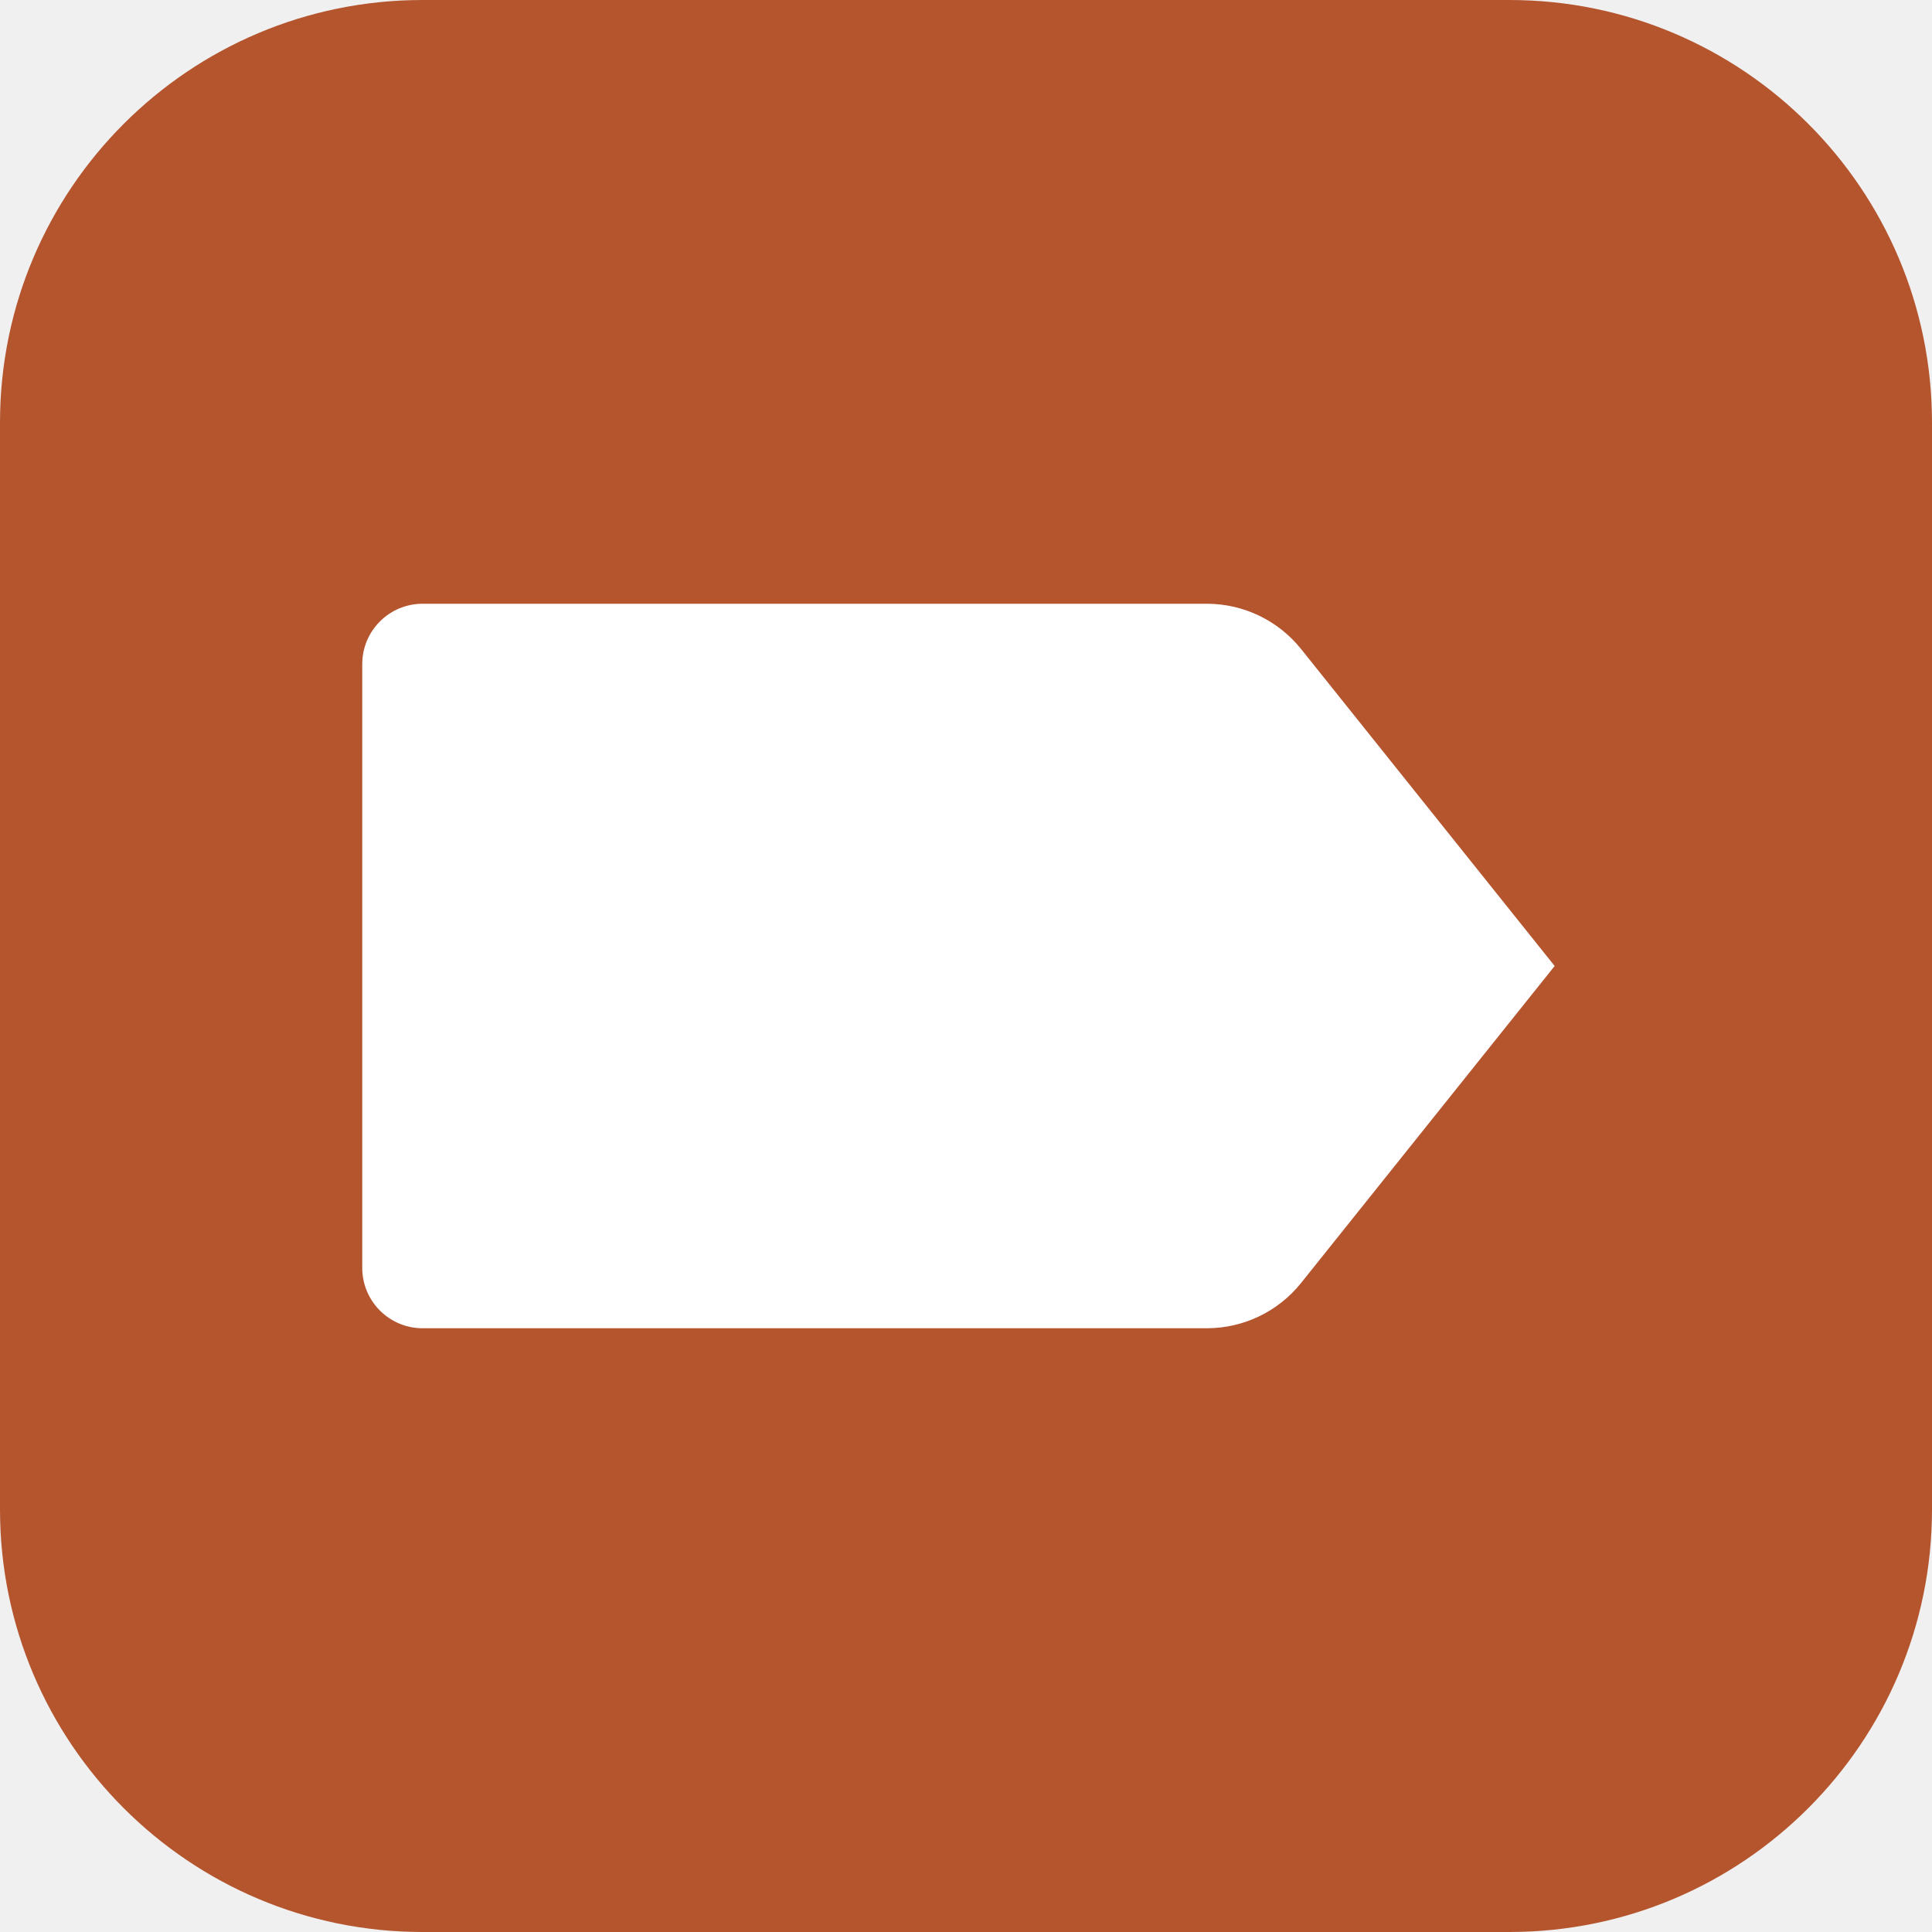
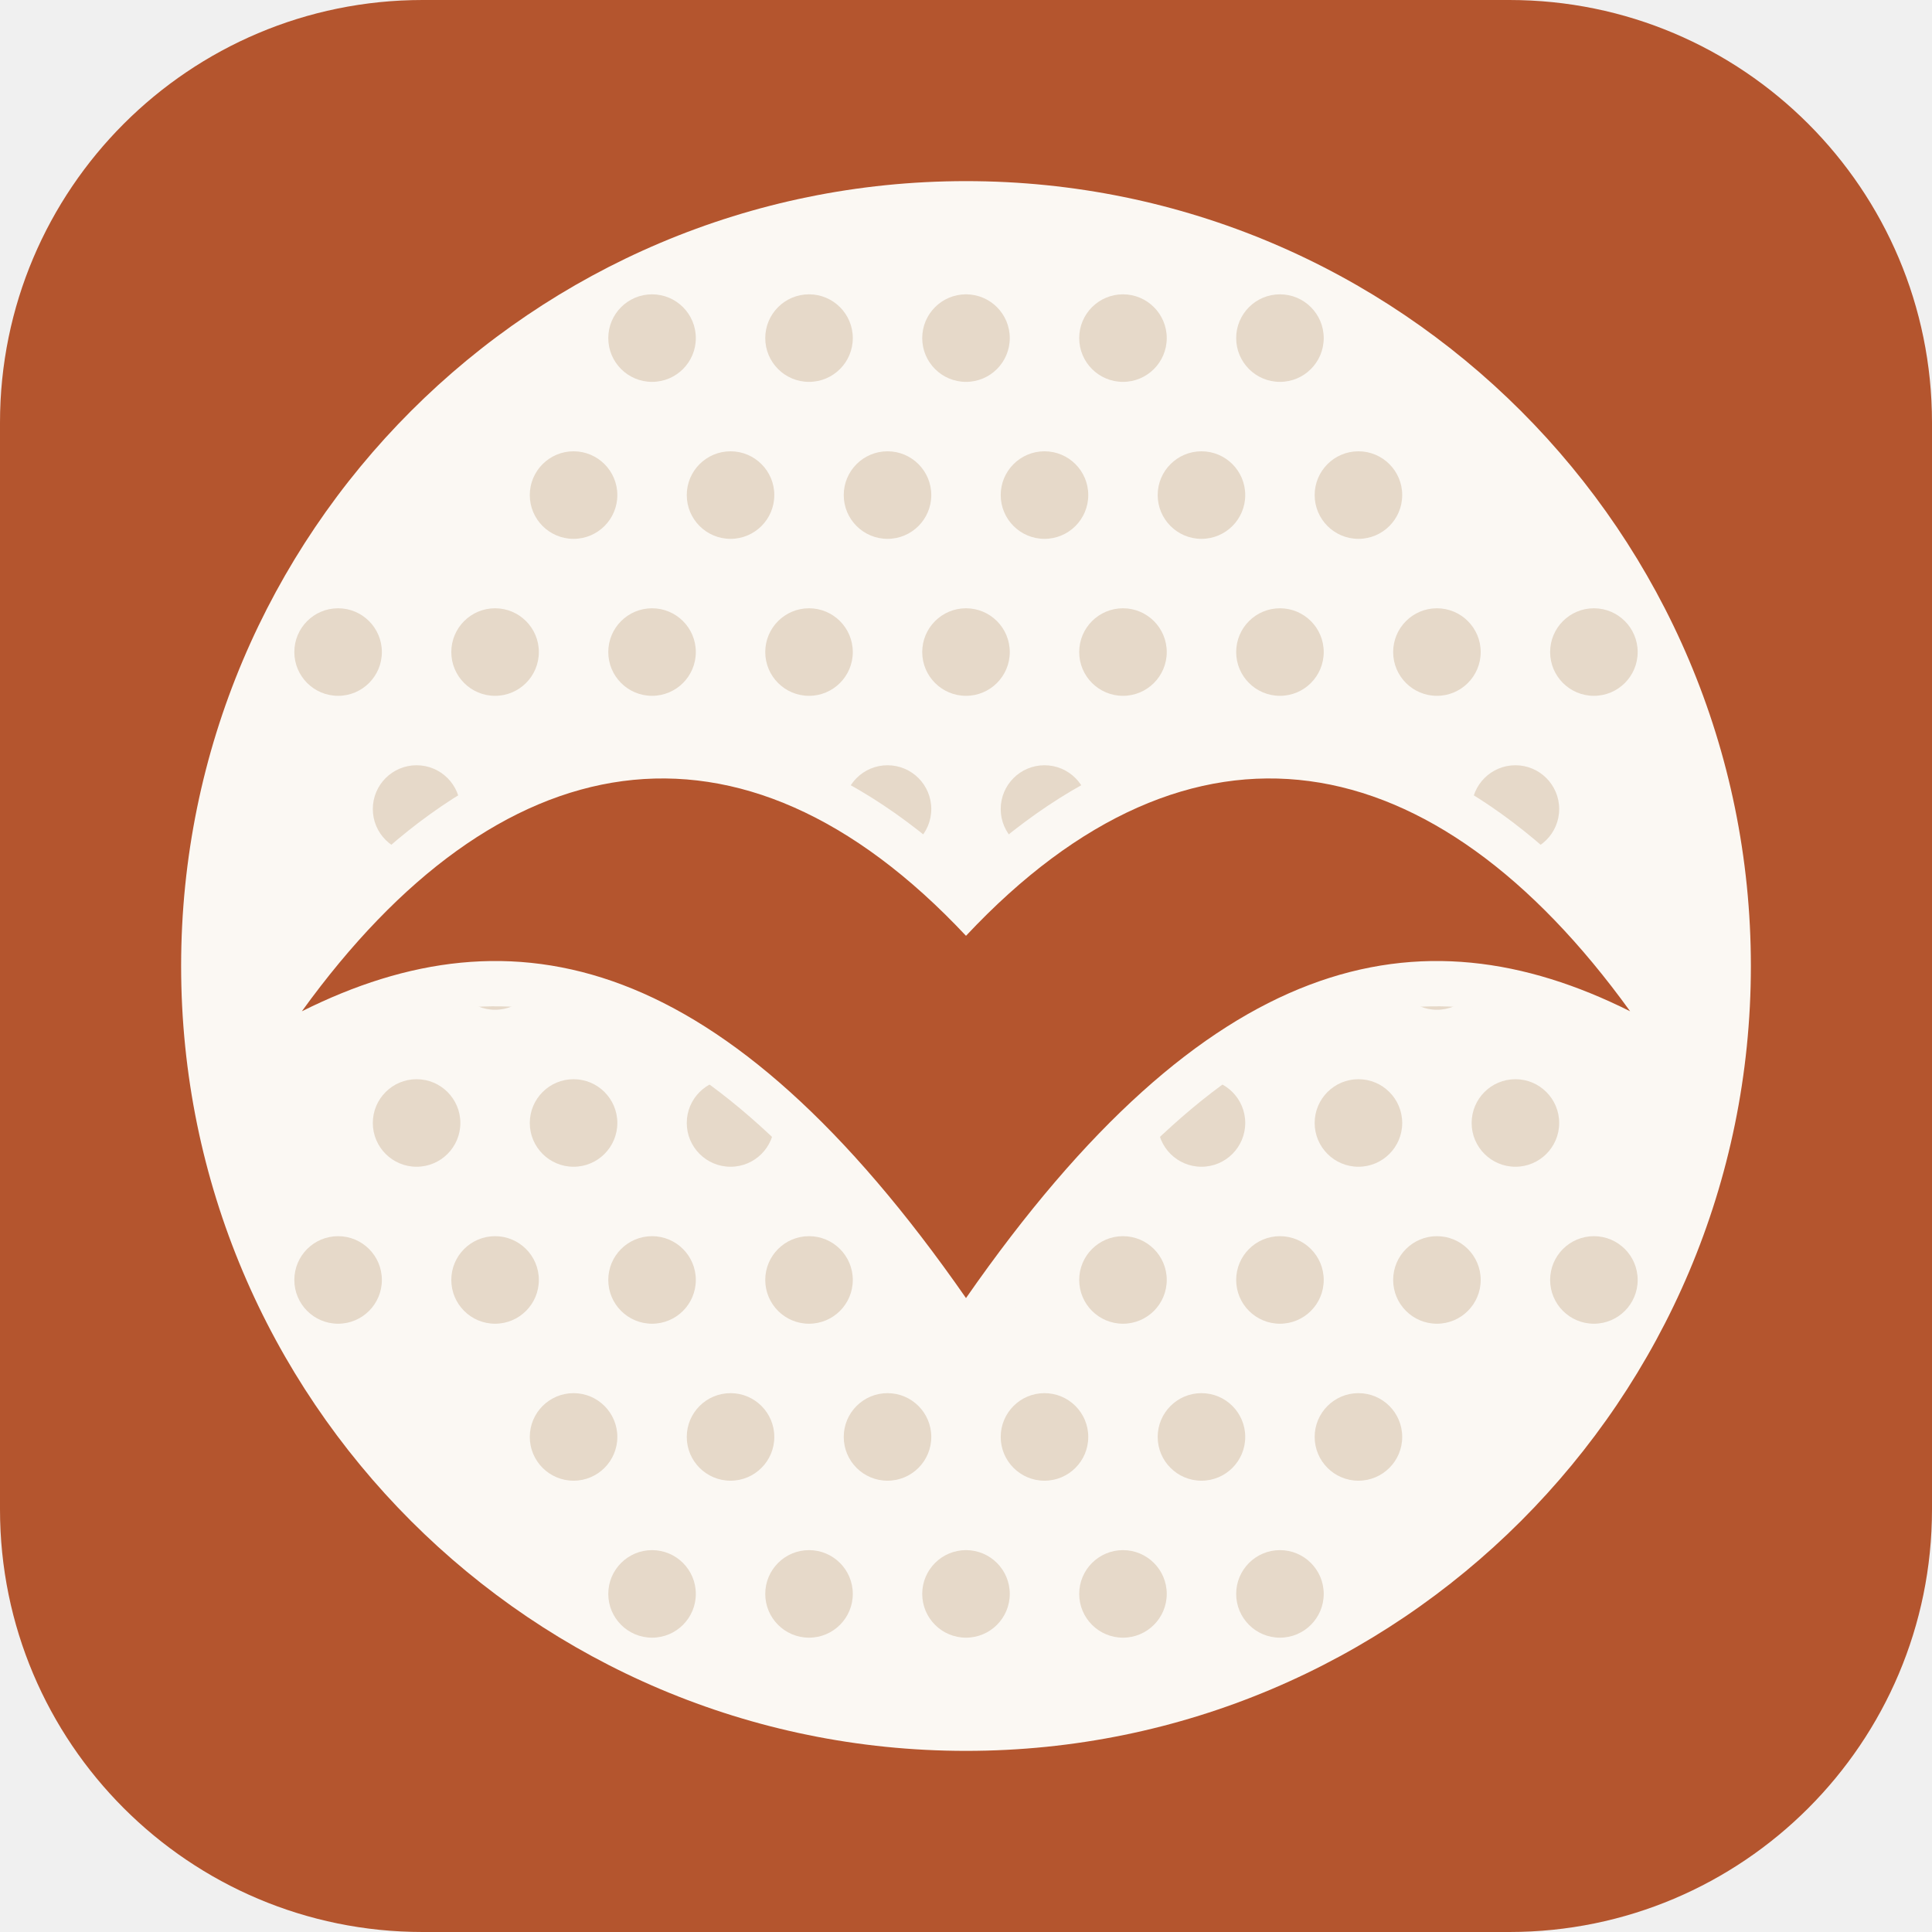
<svg xmlns="http://www.w3.org/2000/svg" viewBox="0 0 64 64">
  <rect width="64" height="64" rx="14" fill="#B4552E" />
-   <path d="M14 20h26a4 4 0 0 1 3.1 1.5l8.4 10.5-8.4 10.5A4 4 0 0 1 40 44H14a2 2 0 0 1-2-2V22a2 2 0 0 1 2-2z" fill="#fff" />
+   <circle cx="32" cy="32" r="26" fill="#FBF8F3" />
+   <g fill="#E6D9C9">
+     <circle cx="21.6" cy="11.2" r="1.45" />
+     <circle cx="26.8" cy="11.2" r="1.45" />
+     <circle cx="32.0" cy="11.2" r="1.45" />
+     <circle cx="37.2" cy="11.2" r="1.45" />
+     <circle cx="42.4" cy="11.2" r="1.45" />
+     <circle cx="19.0" cy="16.4" r="1.45" />
+     <circle cx="24.2" cy="16.4" r="1.45" />
+     <circle cx="29.4" cy="16.4" r="1.45" />
+     <circle cx="34.6" cy="16.4" r="1.45" />
+     <circle cx="39.8" cy="16.4" r="1.45" />
+     <circle cx="45.0" cy="16.4" r="1.45" />
+     <circle cx="11.2" cy="21.6" r="1.45" />
+     <circle cx="16.4" cy="21.6" r="1.45" />
+     <circle cx="21.6" cy="21.6" r="1.45" />
+     <circle cx="26.8" cy="21.6" r="1.45" />
+     <circle cx="32.0" cy="21.6" r="1.45" />
+     <circle cx="37.2" cy="21.6" r="1.45" />
+     <circle cx="42.4" cy="21.6" r="1.45" />
+     <circle cx="47.6" cy="21.6" r="1.45" />
+     <circle cx="52.8" cy="21.6" r="1.45" />
+     <circle cx="13.8" cy="26.8" r="1.45" />
+     <circle cx="19.0" cy="26.8" r="1.45" />
+     <circle cx="24.2" cy="26.8" r="1.45" />
+     <circle cx="29.4" cy="26.8" r="1.45" />
+     <circle cx="34.6" cy="26.8" r="1.45" />
+     <circle cx="39.8" cy="26.8" r="1.45" />
+     <circle cx="45.0" cy="26.8" r="1.45" />
+     <circle cx="50.2" cy="26.8" r="1.45" />
+     <circle cx="11.2" cy="32.0" r="1.45" />
+     <circle cx="16.4" cy="32.0" r="1.45" />
+     <circle cx="21.6" cy="32.0" r="1.45" />
+     <circle cx="26.8" cy="32.0" r="1.45" />
+     <circle cx="32.0" cy="32.0" r="1.45" />
+     <circle cx="37.2" cy="32.0" r="1.45" />
+     <circle cx="42.4" cy="32.0" r="1.45" />
+     <circle cx="47.6" cy="32.0" r="1.45" />
+     <circle cx="52.8" cy="32.0" r="1.45" />
+     <circle cx="13.8" cy="37.2" r="1.45" />
+     <circle cx="19.0" cy="37.2" r="1.45" />
+     <circle cx="24.2" cy="37.2" r="1.45" />
+     <circle cx="29.4" cy="37.2" r="1.45" />
+     <circle cx="34.6" cy="37.2" r="1.45" />
+     <circle cx="39.8" cy="37.2" r="1.45" />
+     <circle cx="45.0" cy="37.2" r="1.45" />
+     <circle cx="50.2" cy="37.2" r="1.45" />
+     <circle cx="11.2" cy="42.4" r="1.45" />
+     <circle cx="16.4" cy="42.4" r="1.45" />
+     <circle cx="21.6" cy="42.4" r="1.45" />
+     <circle cx="26.8" cy="42.4" r="1.45" />
+     <circle cx="32.0" cy="42.4" r="1.45" />
+     <circle cx="37.2" cy="42.4" r="1.45" />
+     <circle cx="42.4" cy="42.4" r="1.45" />
+     <circle cx="47.6" cy="42.4" r="1.45" />
+     <circle cx="52.8" cy="42.4" r="1.45" />
+     <circle cx="19.0" cy="47.6" r="1.45" />
+     <circle cx="24.2" cy="47.6" r="1.45" />
+     <circle cx="29.4" cy="47.6" r="1.45" />
+     <circle cx="34.6" cy="47.6" r="1.45" />
+     <circle cx="39.8" cy="47.6" r="1.45" />
+     <circle cx="45.0" cy="47.6" r="1.45" />
+     <circle cx="21.6" cy="52.8" r="1.45" />
+     <circle cx="26.8" cy="52.8" r="1.45" />
+     <circle cx="32.0" cy="52.8" r="1.45" />
+     <circle cx="37.2" cy="52.8" r="1.45" />
+     <circle cx="42.4" cy="52.8" r="1.45" />
+   </g>
+   <path d="M10 33.5c6.5-9 14.5-10.5 22-2.5 7.5-8 15.5-6.5 22 2.5-7-3.5-14-2-22 9.5-8-11.5-15-13-22-9.5z" fill="#B4552E" stroke="#FBF8F3" stroke-width="3" stroke-linejoin="round" paint-order="stroke" />
</svg>
